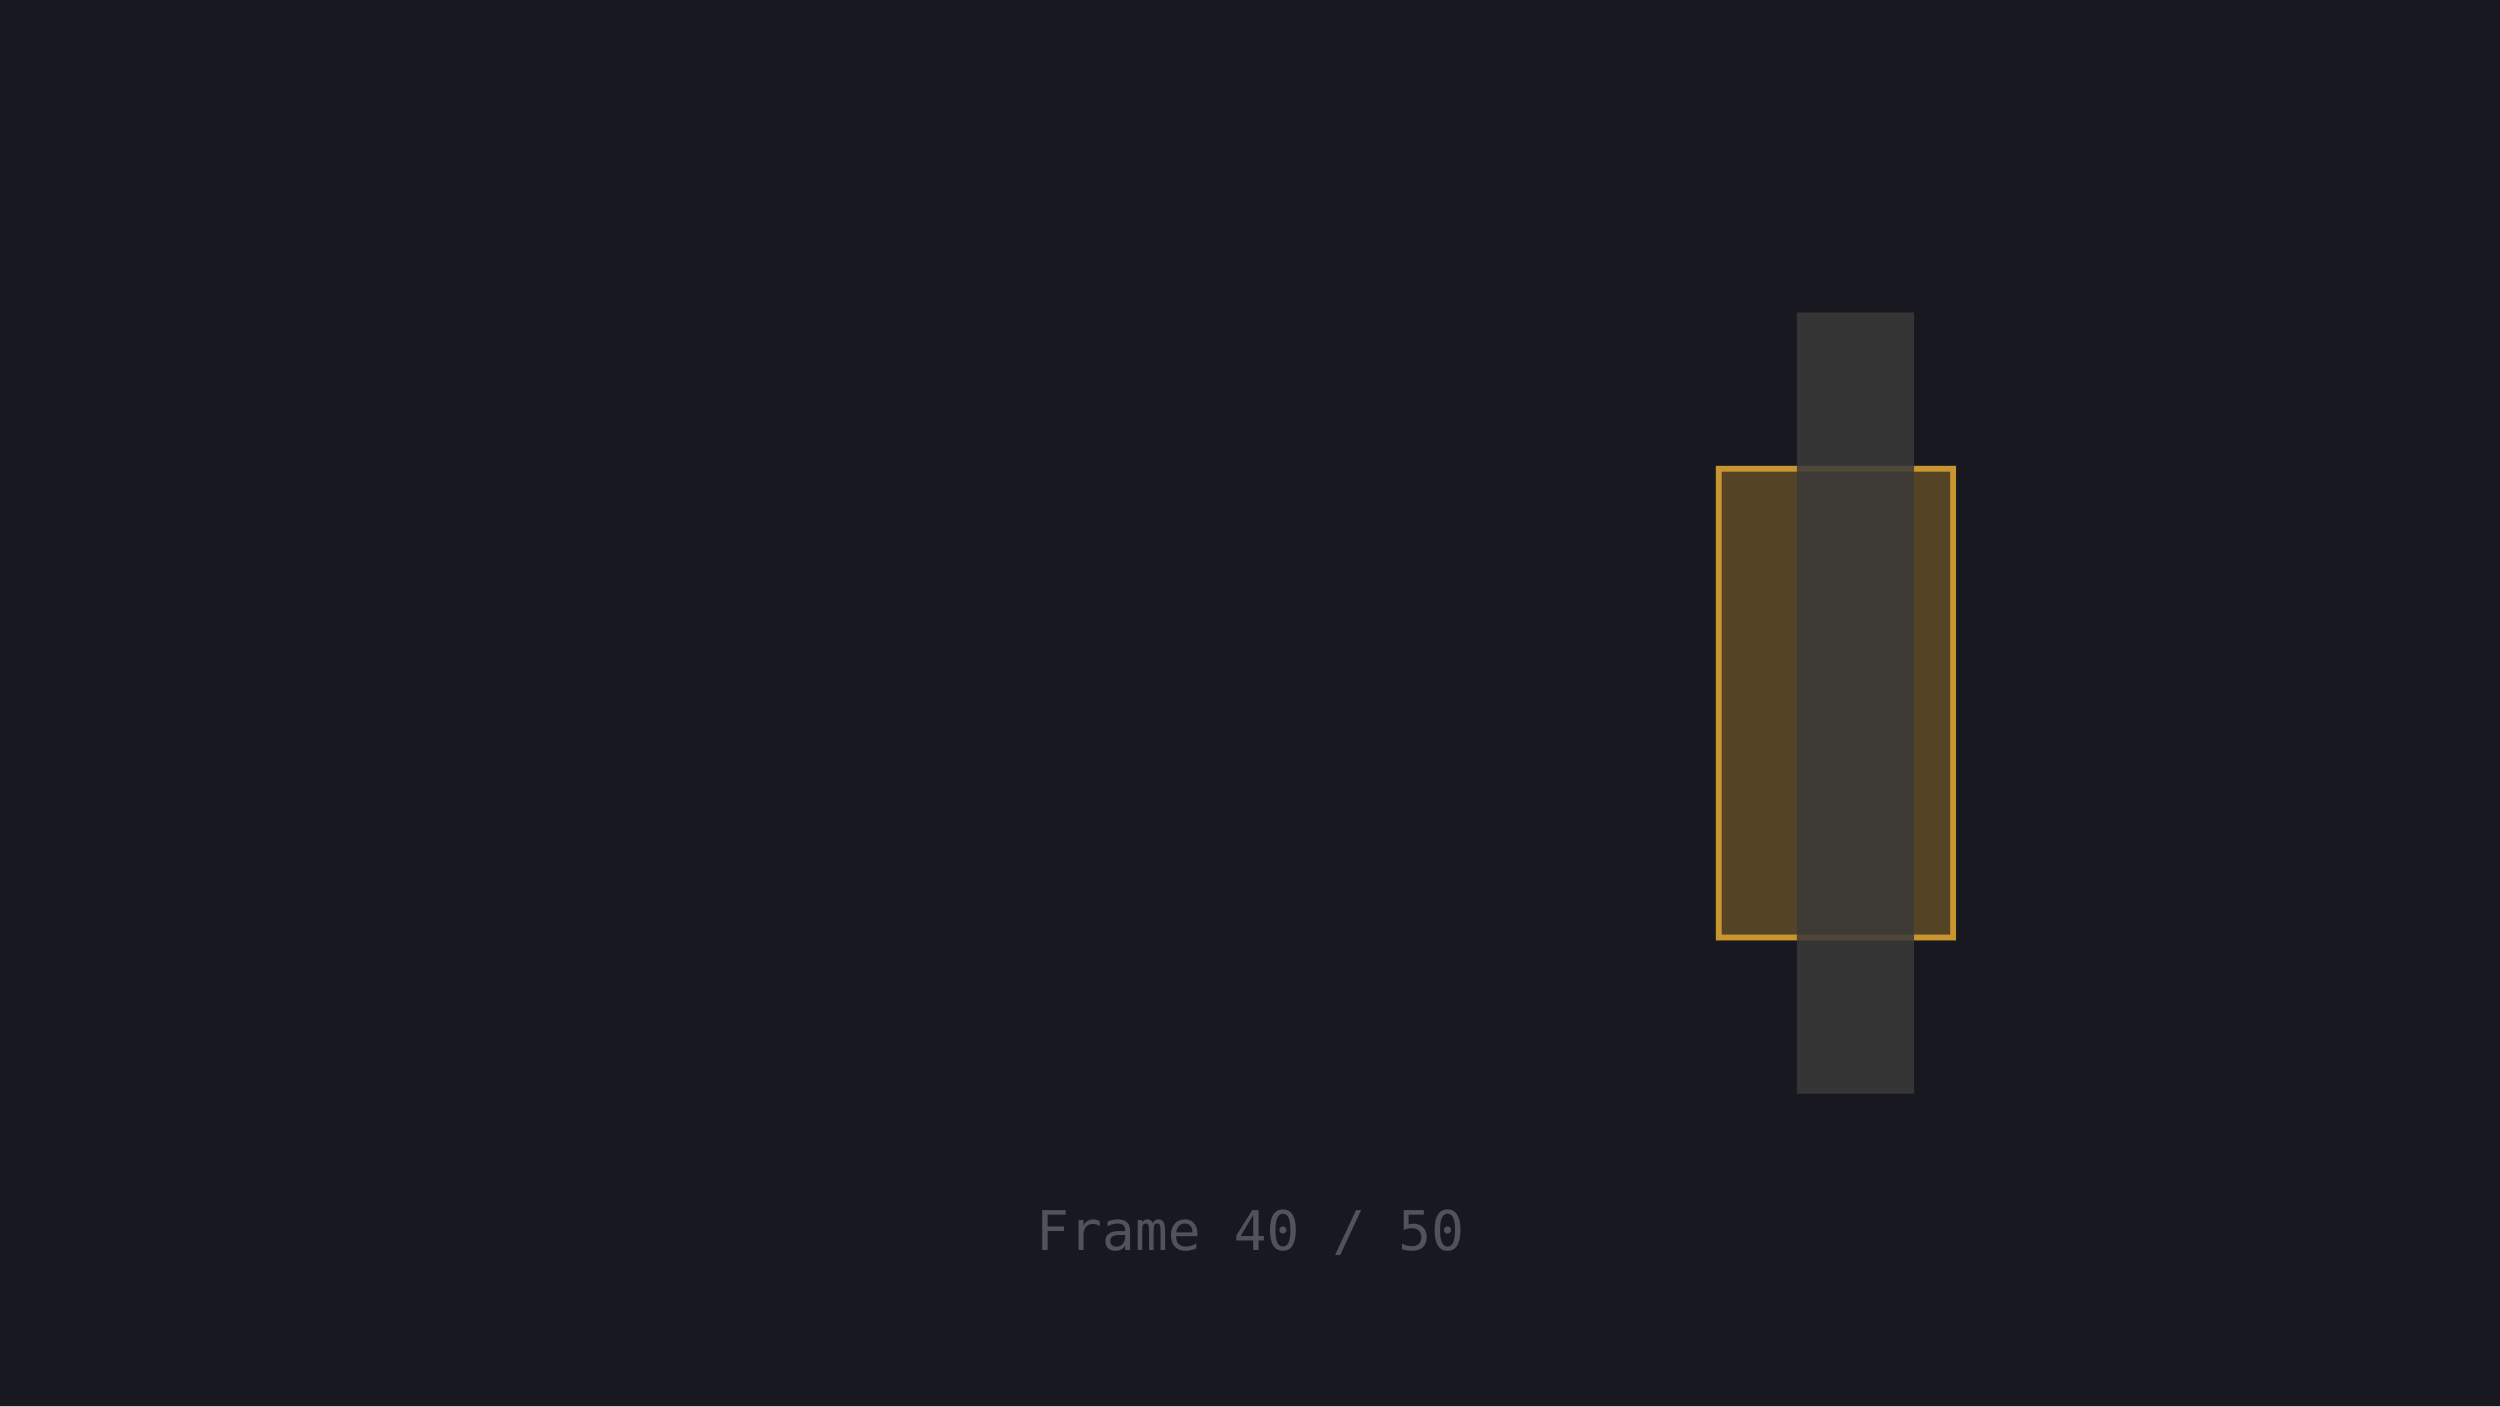
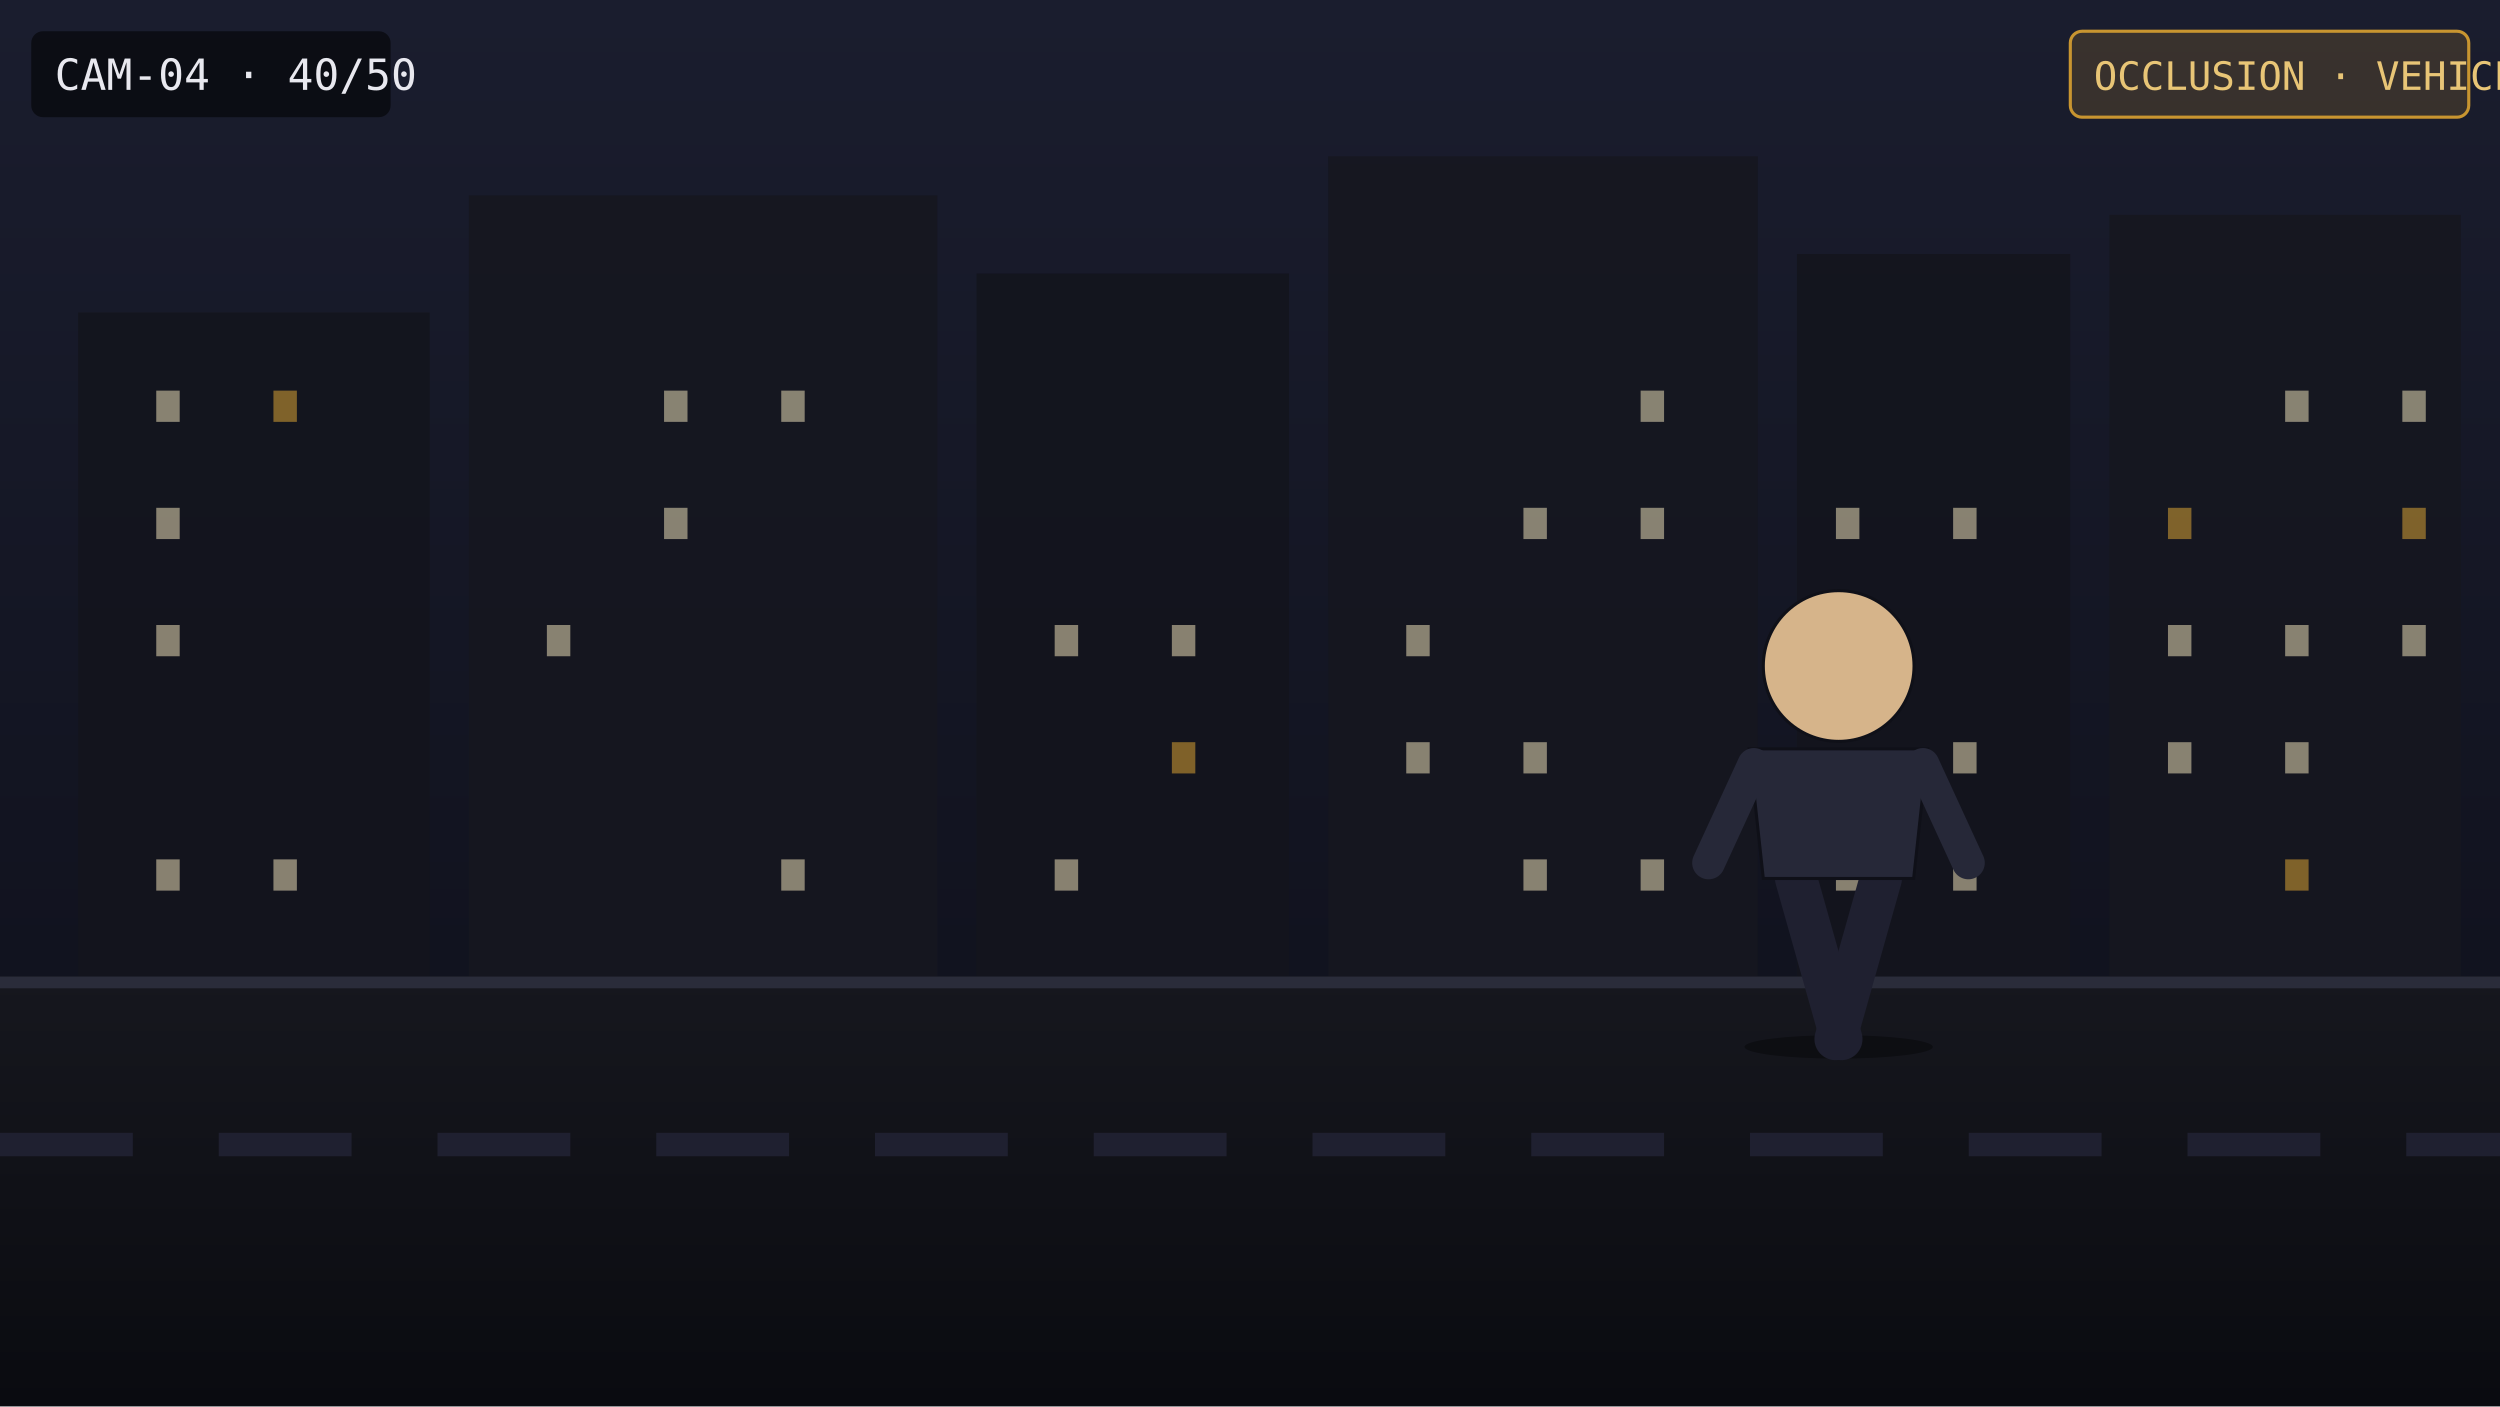
- <svg xmlns="http://www.w3.org/2000/svg" width="640" height="360" viewBox="0 0 640 360">
-   <rect width="640" height="360" fill="#181820" />
-   <rect x="440" y="120" width="60" height="120" fill="rgba(196,149,48,0.35)" stroke="#c89530" stroke-width="1.5" />
-   <rect x="460" y="80" width="30" height="200" fill="#3a3a3a" opacity="0.85" />
-   <text x="320" y="320" text-anchor="middle" font-family="monospace" font-size="14" fill="#52525b">Frame 40 / 50</text>
+ <svg xmlns="http://www.w3.org/2000/svg" width="640" height="360" viewBox="0 0 640 360" role="img" aria-label="Frame 40 / 50 — surveillance urbaine">
+   <defs>
+     <linearGradient id="sky" x1="0" y1="0" x2="0" y2="1">
+       <stop offset="0%" stop-color="#1a1d2e" />
+       <stop offset="100%" stop-color="#0d0e18" />
+     </linearGradient>
+     <linearGradient id="ground" x1="0" y1="0" x2="0" y2="1">
+       <stop offset="0%" stop-color="#16171e" />
+       <stop offset="100%" stop-color="#0a0b10" />
+     </linearGradient>
+   </defs>
+   <rect width="640" height="360" fill="url(#sky)" />
+   <g opacity="0.85">
+     <rect x="20" y="80" width="90" height="170" fill="#13141c" />
+     <rect x="120" y="50" width="120" height="200" fill="#15161f" />
+     <rect x="250" y="70" width="80" height="180" fill="#13141c" />
+     <rect x="340" y="40" width="110" height="210" fill="#15161f" />
+     <rect x="460" y="65" width="70" height="185" fill="#13141c" />
+     <rect x="540" y="55" width="90" height="195" fill="#15161f" />
+     <rect x="40" y="100" width="6" height="8" fill="#d6cba8" opacity="0.7" />
+     <rect x="40" y="130" width="6" height="8" fill="#d6cba8" opacity="0.7" />
+     <rect x="40" y="160" width="6" height="8" fill="#d6cba8" opacity="0.7" />
+     <rect x="40" y="220" width="6" height="8" fill="#d6cba8" opacity="0.7" />
+     <rect x="70" y="100" width="6" height="8" fill="#c89530" opacity="0.7" />
+     <rect x="70" y="220" width="6" height="8" fill="#d6cba8" opacity="0.7" />
+     <rect x="140" y="160" width="6" height="8" fill="#d6cba8" opacity="0.7" />
+     <rect x="170" y="100" width="6" height="8" fill="#d6cba8" opacity="0.7" />
+     <rect x="170" y="130" width="6" height="8" fill="#d6cba8" opacity="0.7" />
+     <rect x="200" y="100" width="6" height="8" fill="#d6cba8" opacity="0.7" />
+     <rect x="200" y="220" width="6" height="8" fill="#d6cba8" opacity="0.7" />
+     <rect x="270" y="160" width="6" height="8" fill="#d6cba8" opacity="0.7" />
+     <rect x="270" y="220" width="6" height="8" fill="#d6cba8" opacity="0.7" />
+     <rect x="300" y="160" width="6" height="8" fill="#d6cba8" opacity="0.7" />
+     <rect x="300" y="190" width="6" height="8" fill="#c89530" opacity="0.7" />
+     <rect x="360" y="160" width="6" height="8" fill="#d6cba8" opacity="0.7" />
+     <rect x="360" y="190" width="6" height="8" fill="#d6cba8" opacity="0.7" />
+     <rect x="390" y="130" width="6" height="8" fill="#d6cba8" opacity="0.7" />
+     <rect x="390" y="190" width="6" height="8" fill="#d6cba8" opacity="0.7" />
+     <rect x="390" y="220" width="6" height="8" fill="#d6cba8" opacity="0.7" />
+     <rect x="420" y="100" width="6" height="8" fill="#d6cba8" opacity="0.7" />
+     <rect x="420" y="130" width="6" height="8" fill="#d6cba8" opacity="0.7" />
+     <rect x="420" y="220" width="6" height="8" fill="#d6cba8" opacity="0.7" />
+     <rect x="470" y="130" width="6" height="8" fill="#d6cba8" opacity="0.7" />
+     <rect x="470" y="160" width="6" height="8" fill="#d6cba8" opacity="0.7" />
+     <rect x="470" y="220" width="6" height="8" fill="#d6cba8" opacity="0.7" />
+     <rect x="500" y="130" width="6" height="8" fill="#d6cba8" opacity="0.7" />
+     <rect x="500" y="190" width="6" height="8" fill="#d6cba8" opacity="0.7" />
+     <rect x="500" y="220" width="6" height="8" fill="#d6cba8" opacity="0.7" />
+     <rect x="555" y="130" width="6" height="8" fill="#c89530" opacity="0.7" />
+     <rect x="555" y="160" width="6" height="8" fill="#d6cba8" opacity="0.7" />
+     <rect x="555" y="190" width="6" height="8" fill="#d6cba8" opacity="0.7" />
+     <rect x="585" y="100" width="6" height="8" fill="#d6cba8" opacity="0.7" />
+     <rect x="585" y="160" width="6" height="8" fill="#d6cba8" opacity="0.7" />
+     <rect x="585" y="190" width="6" height="8" fill="#d6cba8" opacity="0.7" />
+     <rect x="585" y="220" width="6" height="8" fill="#c89530" opacity="0.7" />
+     <rect x="615" y="100" width="6" height="8" fill="#d6cba8" opacity="0.7" />
+     <rect x="615" y="130" width="6" height="8" fill="#c89530" opacity="0.7" />
+     <rect x="615" y="160" width="6" height="8" fill="#d6cba8" opacity="0.7" />
+   </g>
+   <rect x="0" y="250" width="640" height="110" fill="url(#ground)" />
+   <rect x="0" y="250" width="640" height="3" fill="#2a2c3a" />
+   <rect x="0" y="290" width="34" height="6" fill="#1f2030" />
+   <rect x="56" y="290" width="34" height="6" fill="#1f2030" />
+   <rect x="112" y="290" width="34" height="6" fill="#1f2030" />
+   <rect x="168" y="290" width="34" height="6" fill="#1f2030" />
+   <rect x="224" y="290" width="34" height="6" fill="#1f2030" />
+   <rect x="280" y="290" width="34" height="6" fill="#1f2030" />
+   <rect x="336" y="290" width="34" height="6" fill="#1f2030" />
+   <rect x="392" y="290" width="34" height="6" fill="#1f2030" />
+   <rect x="448" y="290" width="34" height="6" fill="#1f2030" />
+   <rect x="504" y="290" width="34" height="6" fill="#1f2030" />
+   <rect x="560" y="290" width="34" height="6" fill="#1f2030" />
+   <rect x="616" y="290" width="34" height="6" fill="#1f2030" />
+   <g aria-label="person-1">
+     <ellipse cx="470.7" cy="268.0" rx="24.1" ry="3" fill="rgba(0,0,0,0.35)" />
+     <line x1="481.5" y1="224.9" x2="469.9" y2="266.0" stroke="#1f2030" stroke-width="10.8" stroke-linecap="round" />
+     <line x1="459.8" y1="224.9" x2="471.4" y2="266.0" stroke="#1f2030" stroke-width="10.8" stroke-linecap="round" />
+     <path d="M 451.4 224.9                L 447.8 191.7                L 493.5 191.7                L 489.9 224.9 Z" fill="#262838" stroke="#0f1018" stroke-width="0.8" />
+     <line x1="449.0" y1="195.7" x2="437.4" y2="220.9" stroke="#262838" stroke-width="8.4" stroke-linecap="round" />
+     <line x1="492.3" y1="195.7" x2="503.9" y2="220.9" stroke="#262838" stroke-width="8.4" stroke-linecap="round" />
+     <circle cx="470.7" cy="170.5" r="19.3" fill="#d6b48a" stroke="#0f1018" stroke-width="0.8" />
+   </g>
+   <g aria-label="vehicle" transform="translate(660.0, 259.2)">
+     <path d="M 0 30 L 22 8 L 90 8 L 110 0 L 165 0 L 175 30 Z" fill="#2a2c3a" stroke="#0f1018" stroke-width="1.2" />
+     <path d="M 28 26 L 42 12 L 95 12 L 105 26 Z" fill="#0a0a12" opacity="0.85" />
+     <rect x="0" y="30" width="175" height="22" fill="#1c1d28" />
+     <circle cx="35" cy="52" r="11" fill="#0f1018" />
+     <circle cx="35" cy="52" r="5" fill="#262838" />
+     <circle cx="140" cy="52" r="11" fill="#0f1018" />
+     <circle cx="140" cy="52" r="5" fill="#262838" />
+     <rect x="168" y="14" width="6" height="6" fill="#e8c576" rx="1" />
+   </g>
+   <g>
+     <rect x="8" y="8" width="92" height="22" rx="3" fill="rgba(0,0,0,0.55)" />
+     <text x="14" y="23" font-family="monospace" font-size="11" fill="#e8e8ef">CAM-04 · 40/50</text>
+     <rect x="530" y="8" width="102" height="22" rx="3" fill="rgba(200,149,48,0.18)" stroke="#c89530" stroke-width="0.8" />
+     <text x="536" y="23" font-family="monospace" font-size="10" fill="#e8c576">OCCLUSION · VEHICLE</text>
+   </g>
</svg>
